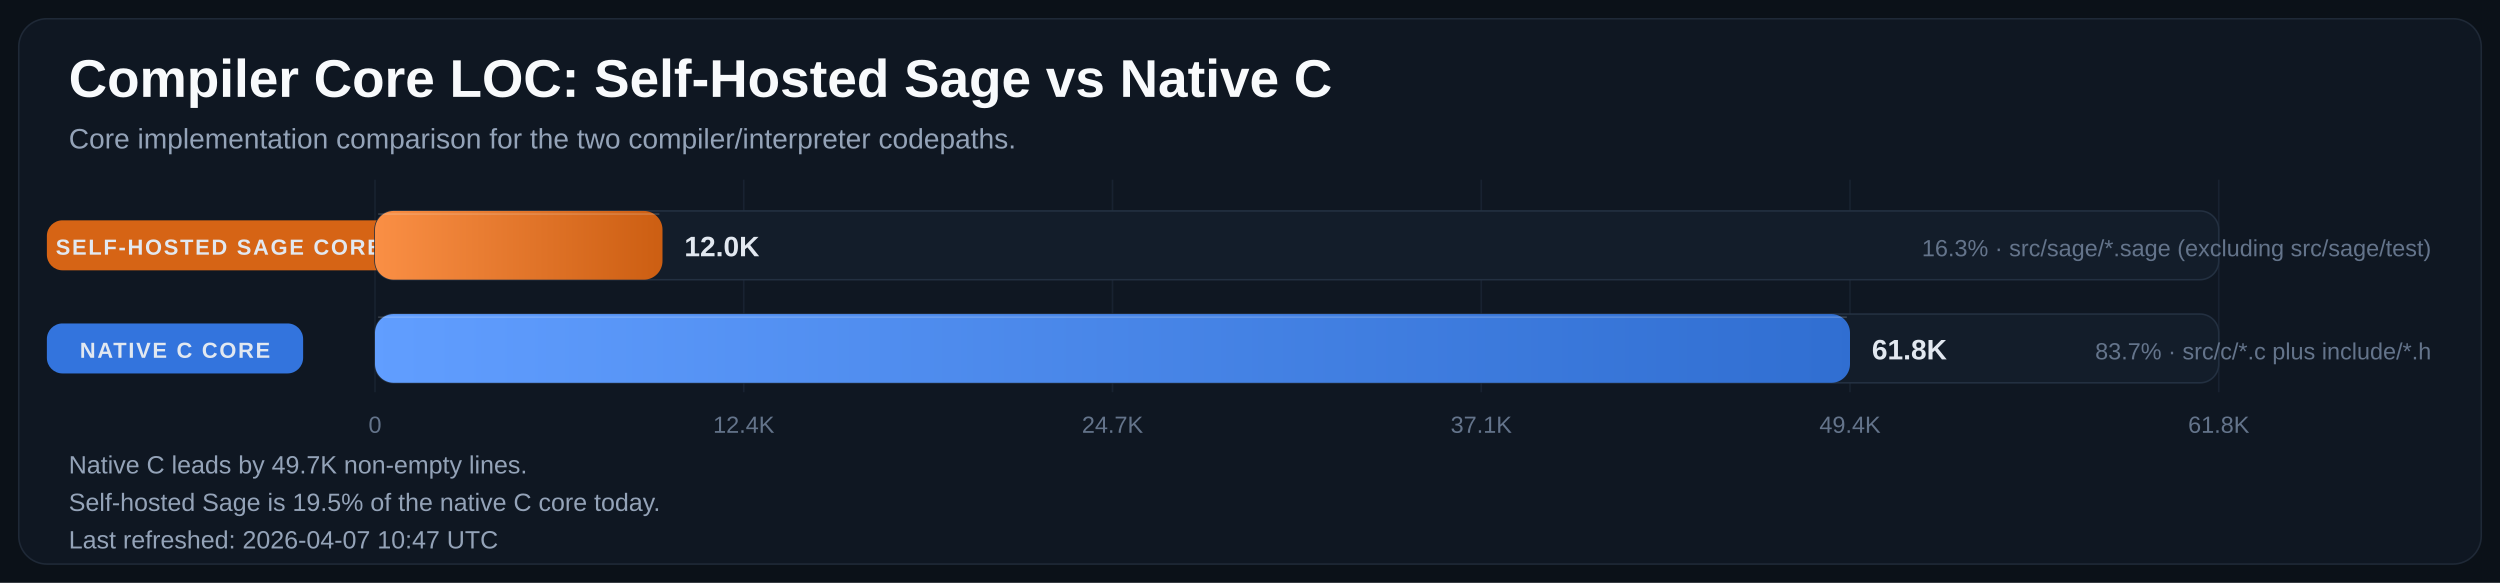
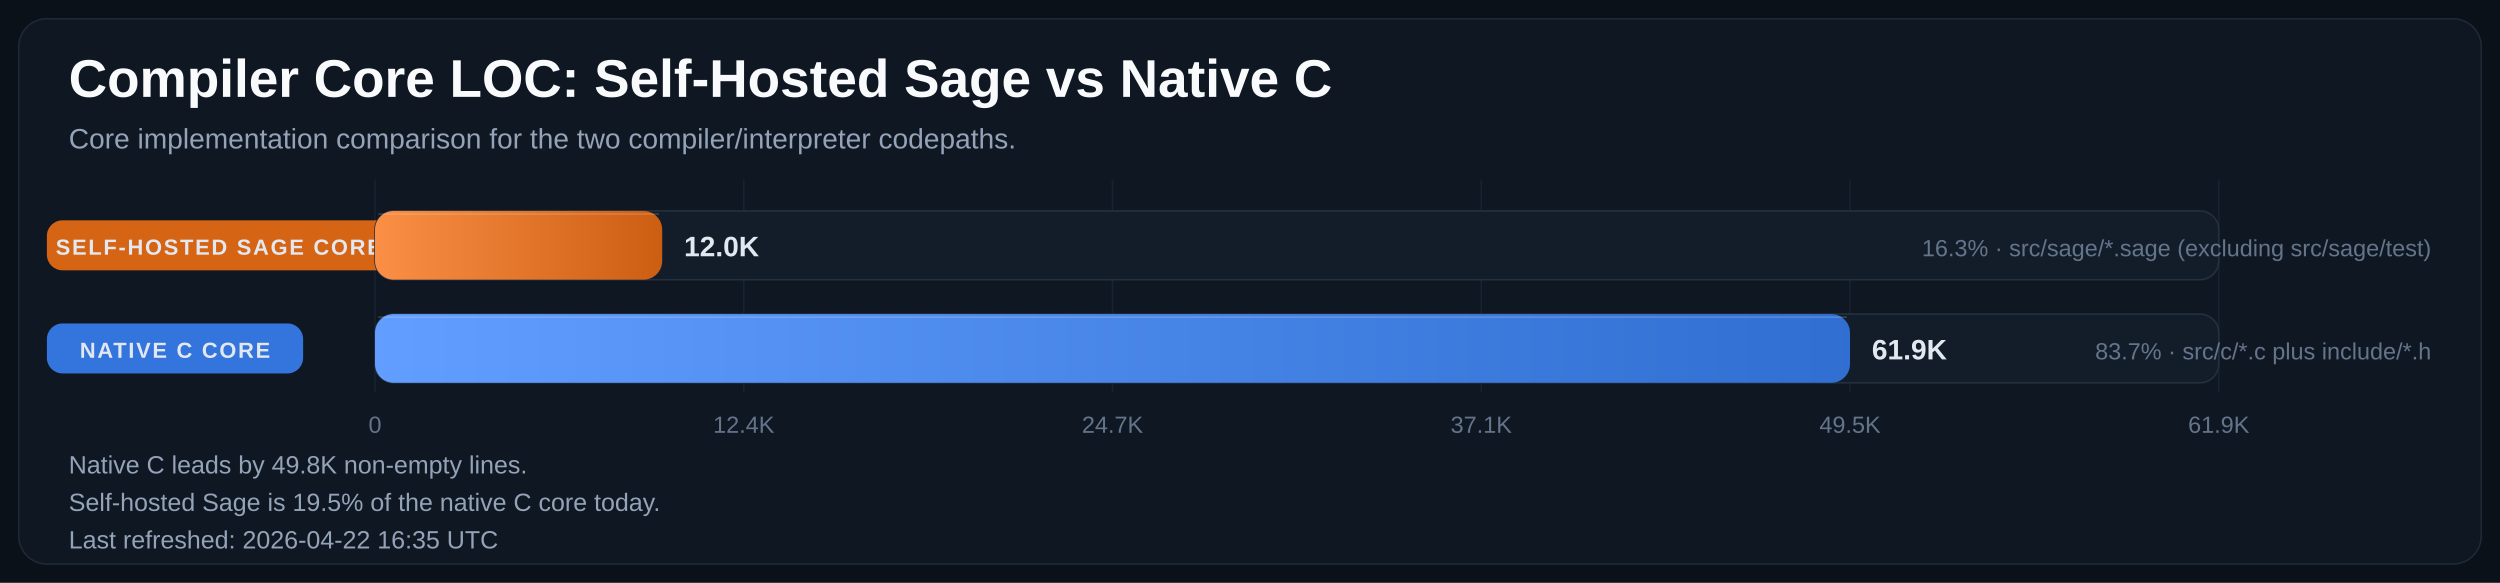
<svg xmlns="http://www.w3.org/2000/svg" width="1600" height="373" viewBox="0 0 1600 373" role="img" aria-labelledby="title desc">
  <defs>
    <linearGradient id="bar-gradient-0" x1="0%" y1="0%" x2="100%" y2="0%">
      <stop offset="0%" stop-color="#FA8F45" />
      <stop offset="100%" stop-color="#CC5E12" />
    </linearGradient>
    <linearGradient id="bar-gradient-1" x1="0%" y1="0%" x2="100%" y2="0%">
      <stop offset="0%" stop-color="#619EFF" />
      <stop offset="100%" stop-color="#306ED1" />
    </linearGradient>
  </defs>
  <rect width="100%" height="100%" fill="#0B1118" />
  <rect x="12" y="12" width="1576" height="349" rx="18" fill="#0F1722" stroke="#1F2937" />
  <text x="44" y="62" fill="#F8FAFC" font-size="34" font-family="Segoe UI, Arial, sans-serif" font-weight="700">Compiler Core LOC: Self-Hosted Sage vs Native C</text>
  <text x="44" y="95" fill="#94A3B8" font-size="18" font-family="Segoe UI, Arial, sans-serif">Core implementation comparison for the two compiler/interpreter codepaths.</text>
  <line x1="240.0" y1="115" x2="240.0" y2="251" stroke="#182231" stroke-width="1" />
  <text x="240.0" y="277" text-anchor="middle" fill="#64748B" font-size="15" font-family="Segoe UI, Arial, sans-serif">0</text>
  <line x1="476.0" y1="115" x2="476.0" y2="251" stroke="#182231" stroke-width="1" />
  <text x="476.0" y="277" text-anchor="middle" fill="#64748B" font-size="15" font-family="Segoe UI, Arial, sans-serif">12.4K</text>
  <line x1="712.0" y1="115" x2="712.0" y2="251" stroke="#182231" stroke-width="1" />
  <text x="712.0" y="277" text-anchor="middle" fill="#64748B" font-size="15" font-family="Segoe UI, Arial, sans-serif">24.7K</text>
  <line x1="948.0" y1="115" x2="948.0" y2="251" stroke="#182231" stroke-width="1" />
  <text x="948.0" y="277" text-anchor="middle" fill="#64748B" font-size="15" font-family="Segoe UI, Arial, sans-serif">37.1K</text>
  <line x1="1184.0" y1="115" x2="1184.0" y2="251" stroke="#182231" stroke-width="1" />
-   <text x="1184.0" y="277" text-anchor="middle" fill="#64748B" font-size="15" font-family="Segoe UI, Arial, sans-serif">49.4K</text>
+   <text x="1184.0" y="277" text-anchor="middle" fill="#64748B" font-size="15" font-family="Segoe UI, Arial, sans-serif">49.5K</text>
  <line x1="1420.0" y1="115" x2="1420.0" y2="251" stroke="#182231" stroke-width="1" />
-   <text x="1420.0" y="277" text-anchor="middle" fill="#64748B" font-size="15" font-family="Segoe UI, Arial, sans-serif">61.8K</text>
+   <text x="1420.0" y="277" text-anchor="middle" fill="#64748B" font-size="15" font-family="Segoe UI, Arial, sans-serif">61.9K</text>
  <rect x="30" y="141.0" width="220" height="32" rx="10" fill="#E06814" opacity="0.95" />
  <text x="140.0" y="163.0" text-anchor="middle" fill="#E2E8F0" font-size="14" font-family="Segoe UI, Arial, sans-serif" font-weight="700" letter-spacing="1.1">SELF-HOSTED SAGE CORE</text>
  <rect x="240" y="135" width="1180" height="44" rx="12" fill="#131D2A" stroke="#233041" />
-   <rect x="240" y="135" width="184.0" height="44" rx="12" fill="url(#bar-gradient-0)" />
-   <line x1="242.0" y1="137.0" x2="422.0" y2="137.0" stroke="#F8FAFC" stroke-opacity="0.18" />
-   <text x="438.0" y="164.0" text-anchor="start" fill="#E2E8F0" font-size="18" font-family="Segoe UI, Arial, sans-serif" font-weight="700">12.0K</text>
+   <rect x="240" y="135" width="183.8" height="44" rx="12" fill="url(#bar-gradient-0)" />
+   <line x1="242.0" y1="137.0" x2="421.8" y2="137.0" stroke="#F8FAFC" stroke-opacity="0.18" />
+   <text x="437.8" y="164.0" text-anchor="start" fill="#E2E8F0" font-size="18" font-family="Segoe UI, Arial, sans-serif" font-weight="700">12.0K</text>
  <text x="1556" y="164.0" text-anchor="end" fill="#64748B" font-size="15" font-family="Segoe UI, Arial, sans-serif">16.3% · src/sage/*.sage (excluding src/sage/test)</text>
  <rect x="30" y="207.0" width="164" height="32" rx="10" fill="#3479E6" opacity="0.95" />
  <text x="112.0" y="229.0" text-anchor="middle" fill="#E2E8F0" font-size="14" font-family="Segoe UI, Arial, sans-serif" font-weight="700" letter-spacing="1.1">NATIVE C CORE</text>
  <rect x="240" y="201" width="1180" height="44" rx="12" fill="#131D2A" stroke="#233041" />
  <rect x="240" y="201" width="944.0" height="44" rx="12" fill="url(#bar-gradient-1)" />
  <line x1="242.0" y1="203.0" x2="1182.0" y2="203.0" stroke="#F8FAFC" stroke-opacity="0.18" />
-   <text x="1198.0" y="230.0" text-anchor="start" fill="#E2E8F0" font-size="18" font-family="Segoe UI, Arial, sans-serif" font-weight="700">61.8K</text>
+   <text x="1198.0" y="230.0" text-anchor="start" fill="#E2E8F0" font-size="18" font-family="Segoe UI, Arial, sans-serif" font-weight="700">61.9K</text>
  <text x="1556" y="230.0" text-anchor="end" fill="#64748B" font-size="15" font-family="Segoe UI, Arial, sans-serif">83.7% · src/c/*.c plus include/*.h</text>
-   <text x="44" y="303" fill="#94A3B8" font-size="16" font-family="Segoe UI, Arial, sans-serif">Native C leads by 49.7K non-empty lines.</text>
+   <text x="44" y="303" fill="#94A3B8" font-size="16" font-family="Segoe UI, Arial, sans-serif">Native C leads by 49.8K non-empty lines.</text>
  <text x="44" y="327" fill="#94A3B8" font-size="16" font-family="Segoe UI, Arial, sans-serif">Self-hosted Sage is 19.5% of the native C core today.</text>
-   <text x="44" y="351" fill="#94A3B8" font-size="16" font-family="Segoe UI, Arial, sans-serif">Last refreshed: 2026-04-07 10:47 UTC</text>
+   <text x="44" y="351" fill="#94A3B8" font-size="16" font-family="Segoe UI, Arial, sans-serif">Last refreshed: 2026-04-22 16:35 UTC</text>
</svg>
